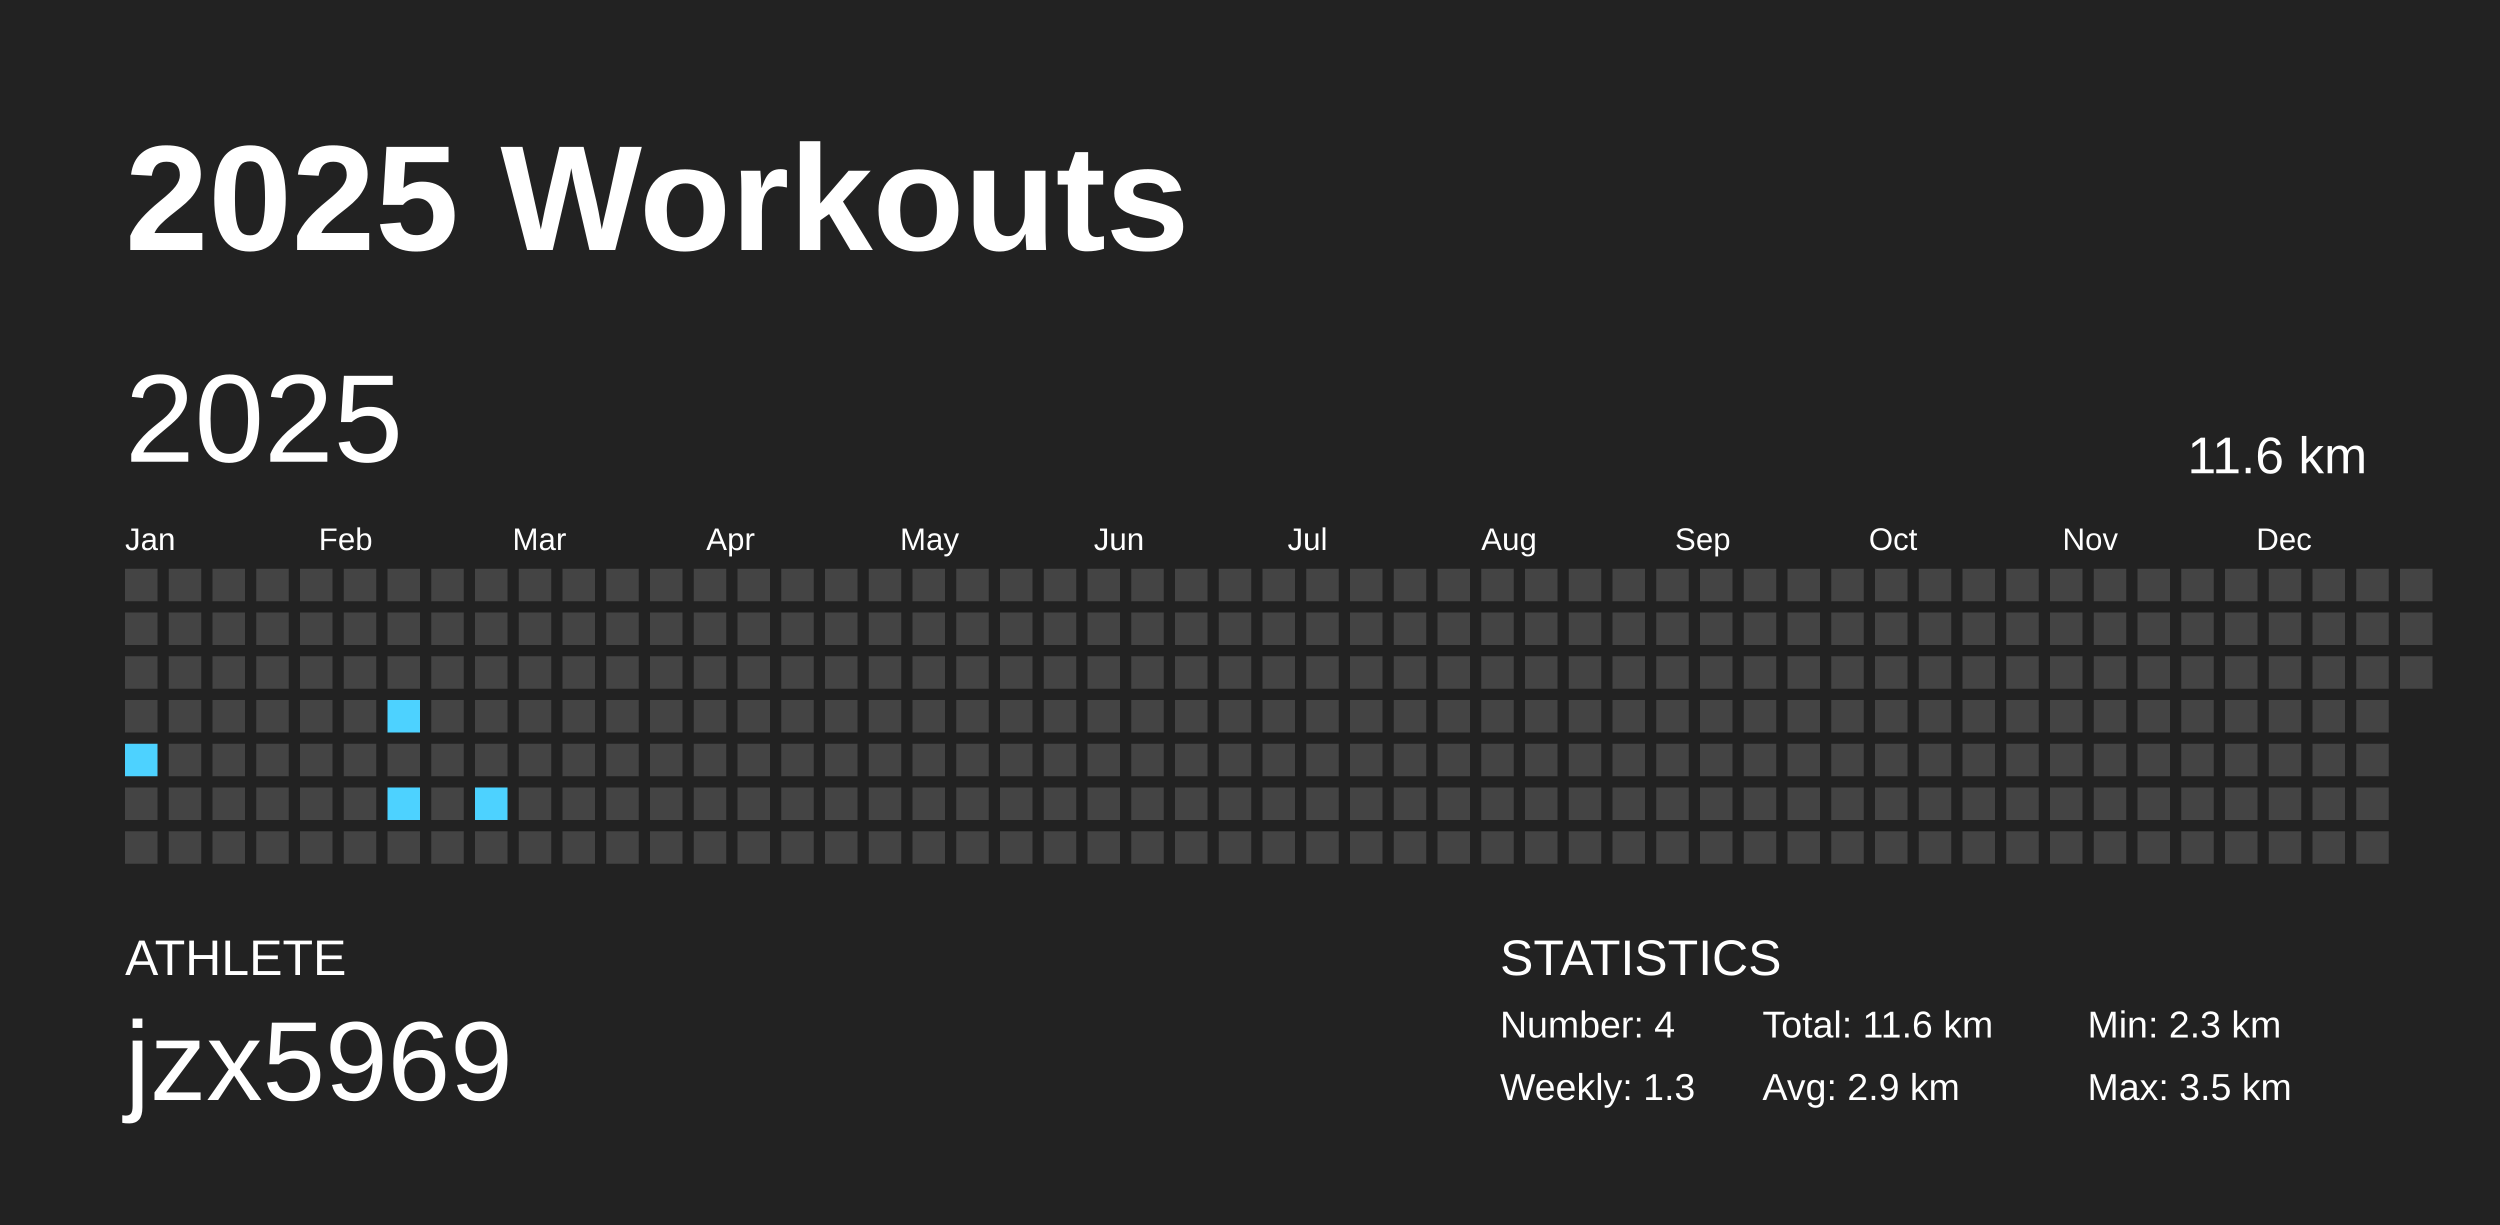
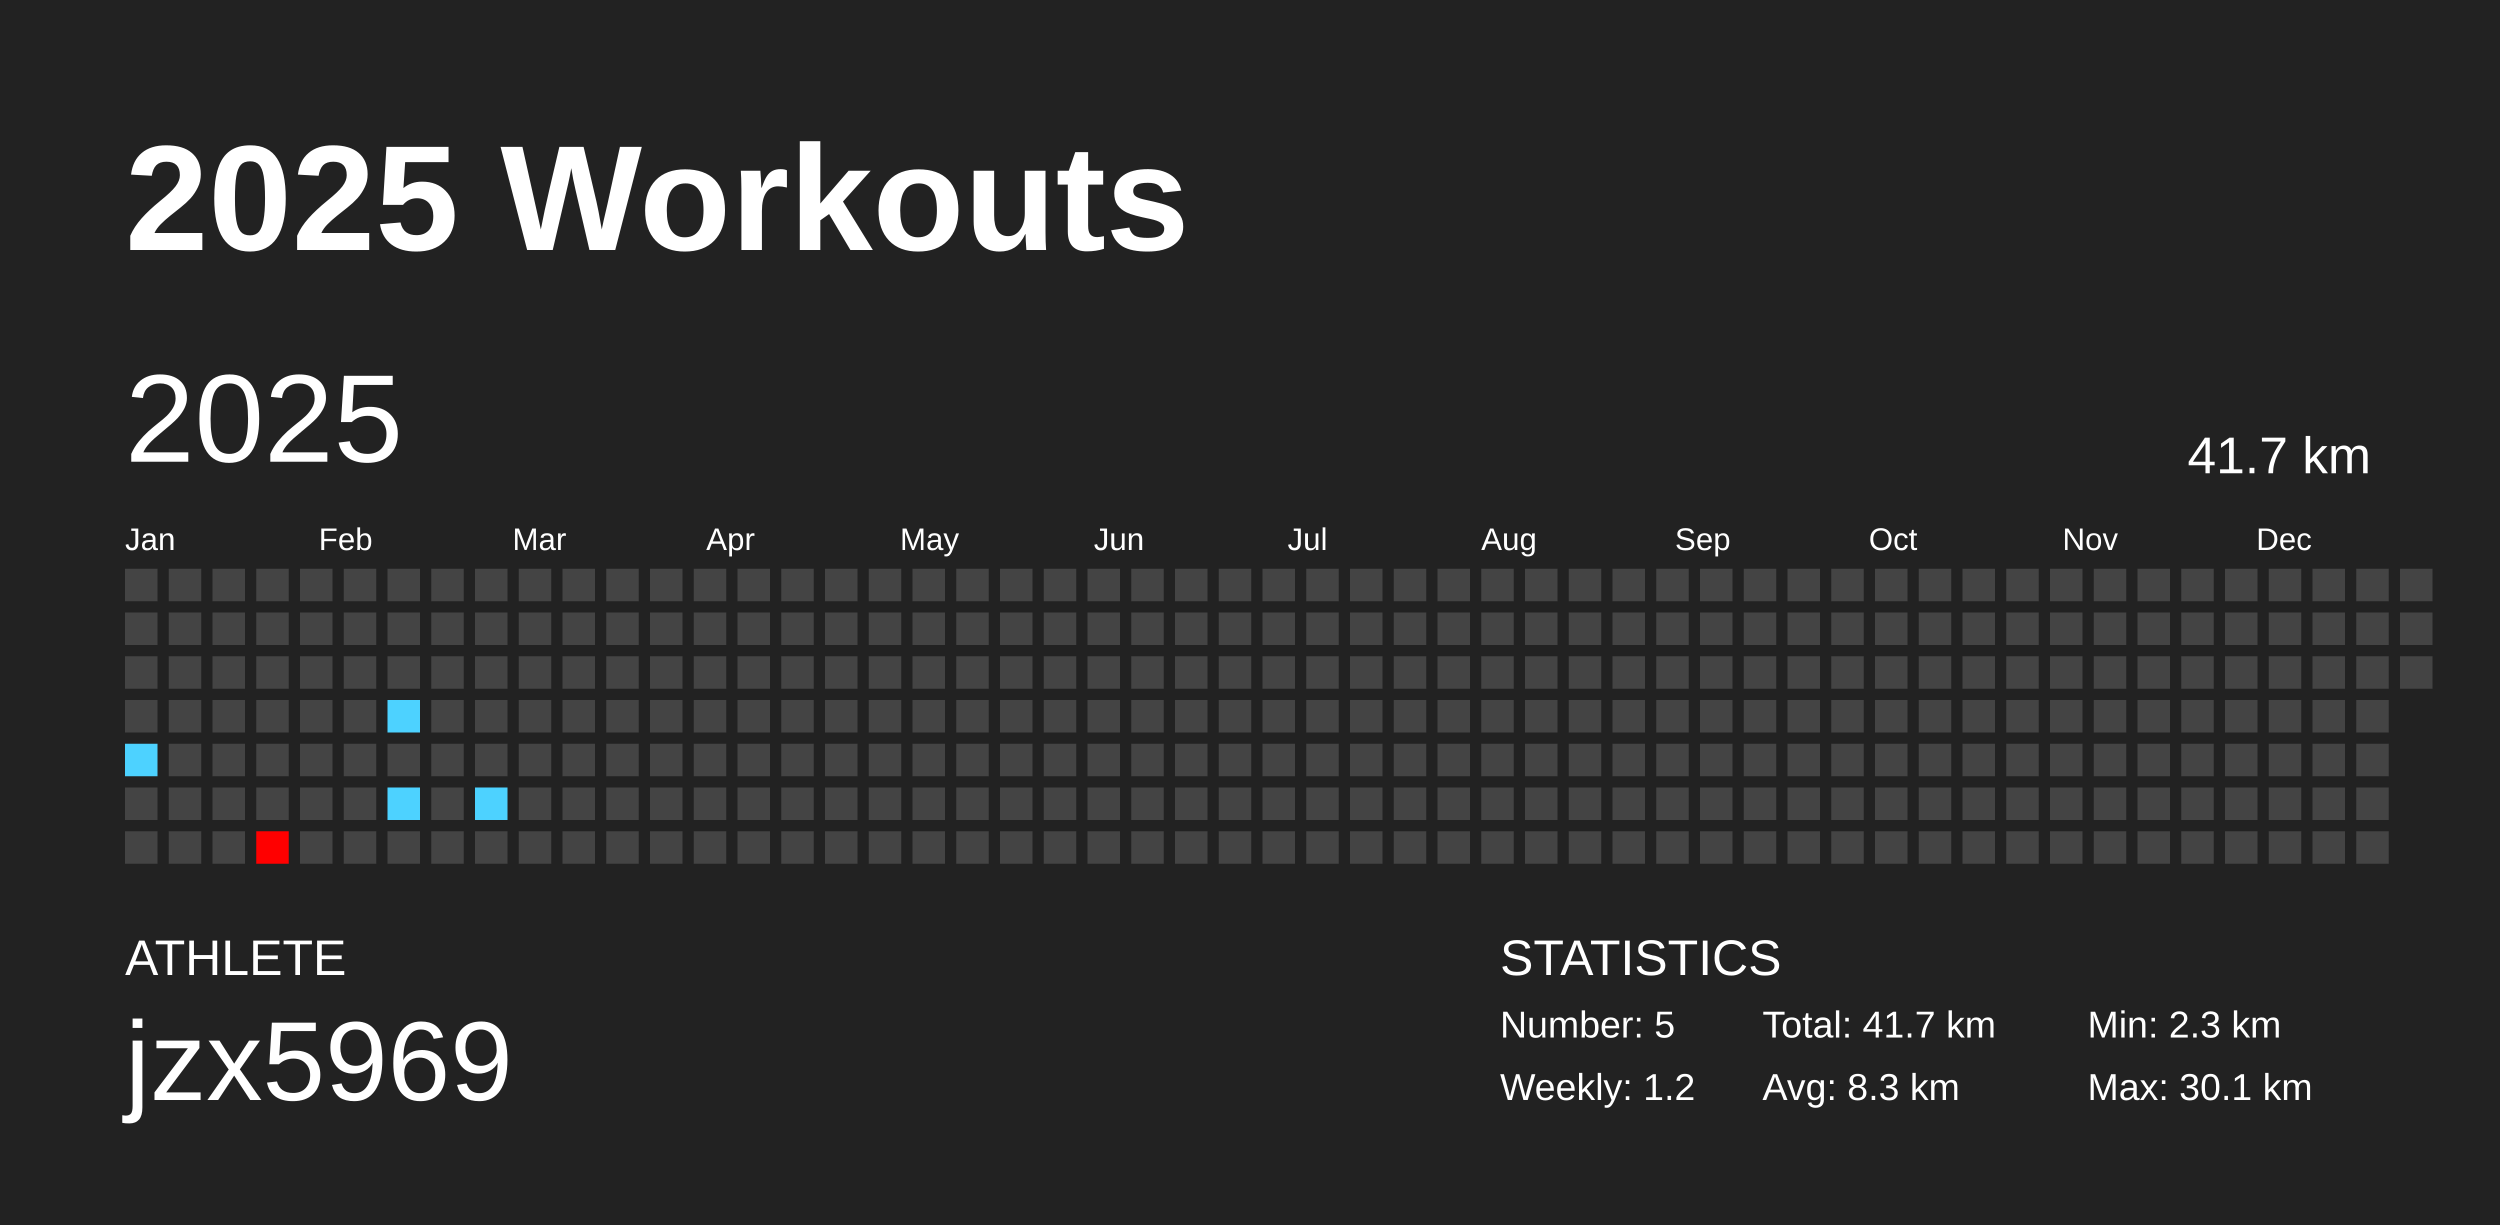
<svg xmlns="http://www.w3.org/2000/svg" baseProfile="full" height="98mm" version="1.1" viewBox="0,0,200,98" width="200mm">
  <defs />
  <rect fill="#222222" height="98" width="200" x="0" y="0" />
  <text fill="#FFFFFF" style="font-size:12px; font-family:Arial; font-weight:bold;" x="10" y="20">2025 Workouts</text>
  <text fill="#FFFFFF" style="font-size:4px; font-family:Arial" x="10" y="78">ATHLETE</text>
  <text fill="#FFFFFF" style="font-size:9px; font-family:Arial" x="10" y="88">jzx5969</text>
  <text fill="#FFFFFF" style="font-size:4px; font-family:Arial" x="120" y="78">STATISTICS</text>
-   <text fill="#FFFFFF" style="font-size:3px; font-family:Arial" x="120" y="83">Number: 4</text>
-   <text fill="#FFFFFF" style="font-size:3px; font-family:Arial" x="120" y="88">Weekly: 1.3</text>
-   <text fill="#FFFFFF" style="font-size:3px; font-family:Arial" x="141" y="83">Total: 11.6 km</text>
-   <text fill="#FFFFFF" style="font-size:3px; font-family:Arial" x="141" y="88">Avg: 2.9 km</text>
+   <text fill="#FFFFFF" style="font-size:3px; font-family:Arial" x="120" y="83">Number: 5</text>
+   <text fill="#FFFFFF" style="font-size:3px; font-family:Arial" x="120" y="88">Weekly: 1.2</text>
+   <text fill="#FFFFFF" style="font-size:3px; font-family:Arial" x="141" y="83">Total: 41.7 km</text>
+   <text fill="#FFFFFF" style="font-size:3px; font-family:Arial" x="141" y="88">Avg: 8.3 km</text>
  <text fill="#FFFFFF" style="font-size:3px; font-family:Arial" x="167" y="83">Min: 2.3 km</text>
-   <text fill="#FFFFFF" style="font-size:3px; font-family:Arial" x="167" y="88">Max: 3.5 km</text>
+   <text fill="#FFFFFF" style="font-size:3px; font-family:Arial" x="167" y="88">Max: 30.1 km</text>
  <text dominant-baseline="hanging" fill="#FFFFFF" style="font-size:10.0px; font-family:Arial;" x="10" y="30">2025</text>
-   <text dominant-baseline="hanging" fill="#FFFFFF" style="font-size:4.125px; font-family:Arial;" x="175" y="35">11.6 km</text>
+   <text dominant-baseline="hanging" fill="#FFFFFF" style="font-size:4.125px; font-family:Arial;" x="175" y="35">41.7 km</text>
  <text fill="#FFFFFF" style="font-size:2.5px; font-family:Arial" x="10.0" y="44">Jan</text>
  <text fill="#FFFFFF" style="font-size:2.5px; font-family:Arial" x="25.5" y="44">Feb</text>
  <text fill="#FFFFFF" style="font-size:2.5px; font-family:Arial" x="41.0" y="44">Mar</text>
  <text fill="#FFFFFF" style="font-size:2.5px; font-family:Arial" x="56.5" y="44">Apr</text>
  <text fill="#FFFFFF" style="font-size:2.5px; font-family:Arial" x="72.0" y="44">May</text>
  <text fill="#FFFFFF" style="font-size:2.5px; font-family:Arial" x="87.5" y="44">Jun</text>
  <text fill="#FFFFFF" style="font-size:2.5px; font-family:Arial" x="103.0" y="44">Jul</text>
  <text fill="#FFFFFF" style="font-size:2.5px; font-family:Arial" x="118.5" y="44">Aug</text>
  <text fill="#FFFFFF" style="font-size:2.5px; font-family:Arial" x="134.0" y="44">Sep</text>
  <text fill="#FFFFFF" style="font-size:2.5px; font-family:Arial" x="149.5" y="44">Oct</text>
  <text fill="#FFFFFF" style="font-size:2.5px; font-family:Arial" x="165.0" y="44">Nov</text>
  <text fill="#FFFFFF" style="font-size:2.5px; font-family:Arial" x="180.5" y="44">Dec</text>
  <rect fill="#444444" height="2.6" width="2.6" x="10.0" y="45.5" />
  <rect fill="#444444" height="2.6" width="2.6" x="10.0" y="49.0" />
  <rect fill="#444444" height="2.6" width="2.6" x="10.0" y="52.5" />
  <rect fill="#444444" height="2.6" width="2.6" x="10.0" y="56.0" />
  <rect fill="#4dd2ff" height="2.6" width="2.6" x="10.0" y="59.5" />
  <rect fill="#444444" height="2.6" width="2.6" x="10.0" y="63.0" />
  <rect fill="#444444" height="2.6" width="2.6" x="10.0" y="66.5" />
  <rect fill="#444444" height="2.6" width="2.6" x="13.5" y="45.5" />
  <rect fill="#444444" height="2.6" width="2.6" x="13.5" y="49.0" />
  <rect fill="#444444" height="2.6" width="2.6" x="13.5" y="52.5" />
  <rect fill="#444444" height="2.6" width="2.6" x="13.5" y="56.0" />
  <rect fill="#444444" height="2.6" width="2.6" x="13.5" y="59.5" />
  <rect fill="#444444" height="2.6" width="2.6" x="13.5" y="63.0" />
  <rect fill="#444444" height="2.6" width="2.6" x="13.5" y="66.5" />
  <rect fill="#444444" height="2.6" width="2.6" x="17.0" y="45.5" />
  <rect fill="#444444" height="2.6" width="2.6" x="17.0" y="49.0" />
  <rect fill="#444444" height="2.6" width="2.6" x="17.0" y="52.5" />
  <rect fill="#444444" height="2.6" width="2.6" x="17.0" y="56.0" />
  <rect fill="#444444" height="2.6" width="2.6" x="17.0" y="59.5" />
  <rect fill="#444444" height="2.6" width="2.6" x="17.0" y="63.0" />
  <rect fill="#444444" height="2.6" width="2.6" x="17.0" y="66.5" />
  <rect fill="#444444" height="2.6" width="2.6" x="20.5" y="45.5" />
  <rect fill="#444444" height="2.6" width="2.6" x="20.5" y="49.0" />
  <rect fill="#444444" height="2.6" width="2.6" x="20.5" y="52.5" />
  <rect fill="#444444" height="2.6" width="2.6" x="20.5" y="56.0" />
  <rect fill="#444444" height="2.6" width="2.6" x="20.5" y="59.5" />
  <rect fill="#444444" height="2.6" width="2.6" x="20.5" y="63.0" />
-   <rect fill="#444444" height="2.6" width="2.6" x="20.5" y="66.5" />
+   <rect fill="red" height="2.6" width="2.6" x="20.5" y="66.5" />
  <rect fill="#444444" height="2.6" width="2.6" x="24.0" y="45.5" />
  <rect fill="#444444" height="2.6" width="2.6" x="24.0" y="49.0" />
  <rect fill="#444444" height="2.6" width="2.6" x="24.0" y="52.5" />
  <rect fill="#444444" height="2.6" width="2.6" x="24.0" y="56.0" />
  <rect fill="#444444" height="2.6" width="2.6" x="24.0" y="59.5" />
  <rect fill="#444444" height="2.6" width="2.6" x="24.0" y="63.0" />
  <rect fill="#444444" height="2.6" width="2.6" x="24.0" y="66.5" />
  <rect fill="#444444" height="2.6" width="2.6" x="27.5" y="45.5" />
  <rect fill="#444444" height="2.6" width="2.6" x="27.5" y="49.0" />
  <rect fill="#444444" height="2.6" width="2.6" x="27.5" y="52.5" />
  <rect fill="#444444" height="2.6" width="2.6" x="27.5" y="56.0" />
  <rect fill="#444444" height="2.6" width="2.6" x="27.5" y="59.5" />
  <rect fill="#444444" height="2.6" width="2.6" x="27.5" y="63.0" />
  <rect fill="#444444" height="2.6" width="2.6" x="27.5" y="66.5" />
  <rect fill="#444444" height="2.6" width="2.6" x="31.0" y="45.5" />
  <rect fill="#444444" height="2.6" width="2.6" x="31.0" y="49.0" />
  <rect fill="#444444" height="2.6" width="2.6" x="31.0" y="52.5" />
  <rect fill="#4dd2ff" height="2.6" width="2.6" x="31.0" y="56.0" />
  <rect fill="#444444" height="2.6" width="2.6" x="31.0" y="59.5" />
  <rect fill="#4dd2ff" height="2.6" width="2.6" x="31.0" y="63.0" />
  <rect fill="#444444" height="2.6" width="2.6" x="31.0" y="66.5" />
  <rect fill="#444444" height="2.6" width="2.6" x="34.5" y="45.5" />
  <rect fill="#444444" height="2.6" width="2.6" x="34.5" y="49.0" />
  <rect fill="#444444" height="2.6" width="2.6" x="34.5" y="52.5" />
  <rect fill="#444444" height="2.6" width="2.6" x="34.5" y="56.0" />
  <rect fill="#444444" height="2.6" width="2.6" x="34.5" y="59.5" />
  <rect fill="#444444" height="2.6" width="2.6" x="34.5" y="63.0" />
  <rect fill="#444444" height="2.6" width="2.6" x="34.5" y="66.5" />
  <rect fill="#444444" height="2.6" width="2.6" x="38.0" y="45.5" />
  <rect fill="#444444" height="2.6" width="2.6" x="38.0" y="49.0" />
  <rect fill="#444444" height="2.6" width="2.6" x="38.0" y="52.5" />
  <rect fill="#444444" height="2.6" width="2.6" x="38.0" y="56.0" />
  <rect fill="#444444" height="2.6" width="2.6" x="38.0" y="59.5" />
  <rect fill="#4dd2ff" height="2.6" width="2.6" x="38.0" y="63.0" />
  <rect fill="#444444" height="2.6" width="2.6" x="38.0" y="66.5" />
  <rect fill="#444444" height="2.6" width="2.6" x="41.5" y="45.5" />
  <rect fill="#444444" height="2.6" width="2.6" x="41.5" y="49.0" />
  <rect fill="#444444" height="2.6" width="2.6" x="41.5" y="52.5" />
  <rect fill="#444444" height="2.6" width="2.6" x="41.5" y="56.0" />
  <rect fill="#444444" height="2.6" width="2.6" x="41.5" y="59.5" />
  <rect fill="#444444" height="2.6" width="2.6" x="41.5" y="63.0" />
  <rect fill="#444444" height="2.6" width="2.6" x="41.5" y="66.5" />
  <rect fill="#444444" height="2.6" width="2.6" x="45.0" y="45.5" />
  <rect fill="#444444" height="2.6" width="2.6" x="45.0" y="49.0" />
  <rect fill="#444444" height="2.6" width="2.6" x="45.0" y="52.5" />
  <rect fill="#444444" height="2.6" width="2.6" x="45.0" y="56.0" />
  <rect fill="#444444" height="2.6" width="2.6" x="45.0" y="59.5" />
  <rect fill="#444444" height="2.6" width="2.6" x="45.0" y="63.0" />
  <rect fill="#444444" height="2.6" width="2.6" x="45.0" y="66.5" />
  <rect fill="#444444" height="2.6" width="2.6" x="48.5" y="45.5" />
  <rect fill="#444444" height="2.6" width="2.6" x="48.5" y="49.0" />
  <rect fill="#444444" height="2.6" width="2.6" x="48.5" y="52.5" />
  <rect fill="#444444" height="2.6" width="2.6" x="48.5" y="56.0" />
  <rect fill="#444444" height="2.6" width="2.6" x="48.5" y="59.5" />
  <rect fill="#444444" height="2.6" width="2.6" x="48.5" y="63.0" />
  <rect fill="#444444" height="2.6" width="2.6" x="48.5" y="66.5" />
  <rect fill="#444444" height="2.6" width="2.6" x="52.0" y="45.5" />
  <rect fill="#444444" height="2.6" width="2.6" x="52.0" y="49.0" />
  <rect fill="#444444" height="2.6" width="2.6" x="52.0" y="52.5" />
  <rect fill="#444444" height="2.6" width="2.6" x="52.0" y="56.0" />
  <rect fill="#444444" height="2.6" width="2.6" x="52.0" y="59.5" />
  <rect fill="#444444" height="2.6" width="2.6" x="52.0" y="63.0" />
  <rect fill="#444444" height="2.6" width="2.6" x="52.0" y="66.5" />
  <rect fill="#444444" height="2.6" width="2.6" x="55.5" y="45.5" />
  <rect fill="#444444" height="2.6" width="2.6" x="55.5" y="49.0" />
  <rect fill="#444444" height="2.6" width="2.6" x="55.5" y="52.5" />
  <rect fill="#444444" height="2.6" width="2.6" x="55.5" y="56.0" />
  <rect fill="#444444" height="2.6" width="2.6" x="55.5" y="59.5" />
  <rect fill="#444444" height="2.6" width="2.6" x="55.5" y="63.0" />
  <rect fill="#444444" height="2.6" width="2.6" x="55.5" y="66.5" />
  <rect fill="#444444" height="2.6" width="2.6" x="59.0" y="45.5" />
  <rect fill="#444444" height="2.6" width="2.6" x="59.0" y="49.0" />
  <rect fill="#444444" height="2.6" width="2.6" x="59.0" y="52.5" />
  <rect fill="#444444" height="2.6" width="2.6" x="59.0" y="56.0" />
  <rect fill="#444444" height="2.6" width="2.6" x="59.0" y="59.5" />
  <rect fill="#444444" height="2.6" width="2.6" x="59.0" y="63.0" />
  <rect fill="#444444" height="2.6" width="2.6" x="59.0" y="66.5" />
  <rect fill="#444444" height="2.6" width="2.6" x="62.5" y="45.5" />
  <rect fill="#444444" height="2.6" width="2.6" x="62.5" y="49.0" />
  <rect fill="#444444" height="2.6" width="2.6" x="62.5" y="52.5" />
  <rect fill="#444444" height="2.6" width="2.6" x="62.5" y="56.0" />
  <rect fill="#444444" height="2.6" width="2.6" x="62.5" y="59.5" />
  <rect fill="#444444" height="2.6" width="2.6" x="62.5" y="63.0" />
  <rect fill="#444444" height="2.6" width="2.6" x="62.5" y="66.5" />
  <rect fill="#444444" height="2.6" width="2.6" x="66.0" y="45.5" />
  <rect fill="#444444" height="2.6" width="2.6" x="66.0" y="49.0" />
  <rect fill="#444444" height="2.6" width="2.6" x="66.0" y="52.5" />
  <rect fill="#444444" height="2.6" width="2.6" x="66.0" y="56.0" />
  <rect fill="#444444" height="2.6" width="2.6" x="66.0" y="59.5" />
  <rect fill="#444444" height="2.6" width="2.6" x="66.0" y="63.0" />
  <rect fill="#444444" height="2.6" width="2.6" x="66.0" y="66.5" />
  <rect fill="#444444" height="2.6" width="2.6" x="69.5" y="45.5" />
  <rect fill="#444444" height="2.6" width="2.6" x="69.5" y="49.0" />
  <rect fill="#444444" height="2.6" width="2.6" x="69.5" y="52.5" />
  <rect fill="#444444" height="2.6" width="2.6" x="69.5" y="56.0" />
  <rect fill="#444444" height="2.6" width="2.6" x="69.5" y="59.5" />
  <rect fill="#444444" height="2.6" width="2.6" x="69.5" y="63.0" />
  <rect fill="#444444" height="2.6" width="2.6" x="69.5" y="66.5" />
  <rect fill="#444444" height="2.6" width="2.6" x="73.0" y="45.5" />
  <rect fill="#444444" height="2.6" width="2.6" x="73.0" y="49.0" />
  <rect fill="#444444" height="2.6" width="2.6" x="73.0" y="52.5" />
  <rect fill="#444444" height="2.6" width="2.6" x="73.0" y="56.0" />
  <rect fill="#444444" height="2.6" width="2.6" x="73.0" y="59.5" />
  <rect fill="#444444" height="2.6" width="2.6" x="73.0" y="63.0" />
  <rect fill="#444444" height="2.6" width="2.6" x="73.0" y="66.5" />
  <rect fill="#444444" height="2.6" width="2.6" x="76.5" y="45.5" />
  <rect fill="#444444" height="2.6" width="2.6" x="76.5" y="49.0" />
  <rect fill="#444444" height="2.6" width="2.6" x="76.5" y="52.5" />
  <rect fill="#444444" height="2.6" width="2.6" x="76.5" y="56.0" />
  <rect fill="#444444" height="2.6" width="2.6" x="76.5" y="59.5" />
  <rect fill="#444444" height="2.6" width="2.6" x="76.5" y="63.0" />
  <rect fill="#444444" height="2.6" width="2.6" x="76.5" y="66.5" />
  <rect fill="#444444" height="2.6" width="2.6" x="80.0" y="45.5" />
  <rect fill="#444444" height="2.6" width="2.6" x="80.0" y="49.0" />
  <rect fill="#444444" height="2.6" width="2.6" x="80.0" y="52.5" />
  <rect fill="#444444" height="2.6" width="2.6" x="80.0" y="56.0" />
  <rect fill="#444444" height="2.6" width="2.6" x="80.0" y="59.5" />
  <rect fill="#444444" height="2.6" width="2.6" x="80.0" y="63.0" />
  <rect fill="#444444" height="2.6" width="2.6" x="80.0" y="66.5" />
  <rect fill="#444444" height="2.6" width="2.6" x="83.5" y="45.5" />
  <rect fill="#444444" height="2.6" width="2.6" x="83.5" y="49.0" />
  <rect fill="#444444" height="2.6" width="2.6" x="83.5" y="52.5" />
  <rect fill="#444444" height="2.6" width="2.6" x="83.5" y="56.0" />
  <rect fill="#444444" height="2.6" width="2.6" x="83.5" y="59.5" />
  <rect fill="#444444" height="2.6" width="2.6" x="83.5" y="63.0" />
  <rect fill="#444444" height="2.6" width="2.6" x="83.5" y="66.5" />
  <rect fill="#444444" height="2.6" width="2.6" x="87.0" y="45.5" />
  <rect fill="#444444" height="2.6" width="2.6" x="87.0" y="49.0" />
  <rect fill="#444444" height="2.6" width="2.6" x="87.0" y="52.5" />
  <rect fill="#444444" height="2.6" width="2.6" x="87.0" y="56.0" />
  <rect fill="#444444" height="2.6" width="2.6" x="87.0" y="59.5" />
  <rect fill="#444444" height="2.6" width="2.6" x="87.0" y="63.0" />
  <rect fill="#444444" height="2.6" width="2.6" x="87.0" y="66.5" />
  <rect fill="#444444" height="2.6" width="2.6" x="90.5" y="45.5" />
  <rect fill="#444444" height="2.6" width="2.6" x="90.5" y="49.0" />
  <rect fill="#444444" height="2.6" width="2.6" x="90.5" y="52.5" />
  <rect fill="#444444" height="2.6" width="2.6" x="90.5" y="56.0" />
  <rect fill="#444444" height="2.6" width="2.6" x="90.5" y="59.5" />
  <rect fill="#444444" height="2.6" width="2.6" x="90.5" y="63.0" />
  <rect fill="#444444" height="2.6" width="2.6" x="90.5" y="66.5" />
  <rect fill="#444444" height="2.6" width="2.6" x="94.0" y="45.5" />
  <rect fill="#444444" height="2.6" width="2.6" x="94.0" y="49.0" />
  <rect fill="#444444" height="2.6" width="2.6" x="94.0" y="52.5" />
  <rect fill="#444444" height="2.6" width="2.6" x="94.0" y="56.0" />
  <rect fill="#444444" height="2.6" width="2.6" x="94.0" y="59.5" />
  <rect fill="#444444" height="2.6" width="2.6" x="94.0" y="63.0" />
  <rect fill="#444444" height="2.6" width="2.6" x="94.0" y="66.5" />
  <rect fill="#444444" height="2.6" width="2.6" x="97.5" y="45.5" />
  <rect fill="#444444" height="2.6" width="2.6" x="97.5" y="49.0" />
  <rect fill="#444444" height="2.6" width="2.6" x="97.5" y="52.5" />
  <rect fill="#444444" height="2.6" width="2.6" x="97.5" y="56.0" />
  <rect fill="#444444" height="2.6" width="2.6" x="97.5" y="59.5" />
  <rect fill="#444444" height="2.6" width="2.6" x="97.5" y="63.0" />
  <rect fill="#444444" height="2.6" width="2.6" x="97.5" y="66.5" />
  <rect fill="#444444" height="2.6" width="2.6" x="101.0" y="45.5" />
  <rect fill="#444444" height="2.6" width="2.6" x="101.0" y="49.0" />
  <rect fill="#444444" height="2.6" width="2.6" x="101.0" y="52.5" />
  <rect fill="#444444" height="2.6" width="2.6" x="101.0" y="56.0" />
  <rect fill="#444444" height="2.6" width="2.6" x="101.0" y="59.5" />
  <rect fill="#444444" height="2.6" width="2.6" x="101.0" y="63.0" />
  <rect fill="#444444" height="2.6" width="2.6" x="101.0" y="66.5" />
  <rect fill="#444444" height="2.6" width="2.6" x="104.5" y="45.5" />
  <rect fill="#444444" height="2.6" width="2.6" x="104.5" y="49.0" />
  <rect fill="#444444" height="2.6" width="2.6" x="104.5" y="52.5" />
  <rect fill="#444444" height="2.6" width="2.6" x="104.5" y="56.0" />
  <rect fill="#444444" height="2.6" width="2.6" x="104.5" y="59.5" />
  <rect fill="#444444" height="2.6" width="2.6" x="104.5" y="63.0" />
  <rect fill="#444444" height="2.6" width="2.6" x="104.5" y="66.5" />
  <rect fill="#444444" height="2.6" width="2.6" x="108.0" y="45.5" />
  <rect fill="#444444" height="2.6" width="2.6" x="108.0" y="49.0" />
  <rect fill="#444444" height="2.6" width="2.6" x="108.0" y="52.5" />
  <rect fill="#444444" height="2.6" width="2.6" x="108.0" y="56.0" />
  <rect fill="#444444" height="2.6" width="2.6" x="108.0" y="59.5" />
  <rect fill="#444444" height="2.6" width="2.6" x="108.0" y="63.0" />
  <rect fill="#444444" height="2.6" width="2.6" x="108.0" y="66.5" />
  <rect fill="#444444" height="2.6" width="2.6" x="111.5" y="45.5" />
  <rect fill="#444444" height="2.6" width="2.6" x="111.5" y="49.0" />
  <rect fill="#444444" height="2.6" width="2.6" x="111.5" y="52.5" />
  <rect fill="#444444" height="2.6" width="2.6" x="111.5" y="56.0" />
  <rect fill="#444444" height="2.6" width="2.6" x="111.5" y="59.5" />
  <rect fill="#444444" height="2.6" width="2.6" x="111.5" y="63.0" />
  <rect fill="#444444" height="2.6" width="2.6" x="111.5" y="66.5" />
  <rect fill="#444444" height="2.6" width="2.6" x="115.0" y="45.5" />
  <rect fill="#444444" height="2.6" width="2.6" x="115.0" y="49.0" />
  <rect fill="#444444" height="2.6" width="2.6" x="115.0" y="52.5" />
  <rect fill="#444444" height="2.6" width="2.6" x="115.0" y="56.0" />
  <rect fill="#444444" height="2.6" width="2.6" x="115.0" y="59.5" />
  <rect fill="#444444" height="2.6" width="2.6" x="115.0" y="63.0" />
  <rect fill="#444444" height="2.6" width="2.6" x="115.0" y="66.5" />
  <rect fill="#444444" height="2.6" width="2.6" x="118.5" y="45.5" />
  <rect fill="#444444" height="2.6" width="2.6" x="118.5" y="49.0" />
  <rect fill="#444444" height="2.6" width="2.6" x="118.5" y="52.5" />
  <rect fill="#444444" height="2.6" width="2.6" x="118.5" y="56.0" />
  <rect fill="#444444" height="2.6" width="2.6" x="118.5" y="59.5" />
  <rect fill="#444444" height="2.6" width="2.6" x="118.5" y="63.0" />
  <rect fill="#444444" height="2.6" width="2.6" x="118.5" y="66.5" />
  <rect fill="#444444" height="2.6" width="2.6" x="122.0" y="45.5" />
  <rect fill="#444444" height="2.6" width="2.6" x="122.0" y="49.0" />
  <rect fill="#444444" height="2.6" width="2.6" x="122.0" y="52.5" />
  <rect fill="#444444" height="2.6" width="2.6" x="122.0" y="56.0" />
  <rect fill="#444444" height="2.6" width="2.6" x="122.0" y="59.5" />
  <rect fill="#444444" height="2.6" width="2.6" x="122.0" y="63.0" />
  <rect fill="#444444" height="2.6" width="2.6" x="122.0" y="66.5" />
  <rect fill="#444444" height="2.6" width="2.6" x="125.5" y="45.5" />
  <rect fill="#444444" height="2.6" width="2.6" x="125.5" y="49.0" />
  <rect fill="#444444" height="2.6" width="2.6" x="125.5" y="52.5" />
  <rect fill="#444444" height="2.6" width="2.6" x="125.5" y="56.0" />
  <rect fill="#444444" height="2.6" width="2.6" x="125.5" y="59.5" />
  <rect fill="#444444" height="2.6" width="2.6" x="125.5" y="63.0" />
  <rect fill="#444444" height="2.6" width="2.6" x="125.5" y="66.5" />
  <rect fill="#444444" height="2.6" width="2.6" x="129.0" y="45.5" />
  <rect fill="#444444" height="2.6" width="2.6" x="129.0" y="49.0" />
  <rect fill="#444444" height="2.6" width="2.6" x="129.0" y="52.5" />
  <rect fill="#444444" height="2.6" width="2.6" x="129.0" y="56.0" />
  <rect fill="#444444" height="2.6" width="2.6" x="129.0" y="59.5" />
  <rect fill="#444444" height="2.6" width="2.6" x="129.0" y="63.0" />
  <rect fill="#444444" height="2.6" width="2.6" x="129.0" y="66.5" />
  <rect fill="#444444" height="2.6" width="2.6" x="132.5" y="45.5" />
  <rect fill="#444444" height="2.6" width="2.6" x="132.5" y="49.0" />
  <rect fill="#444444" height="2.6" width="2.6" x="132.5" y="52.5" />
  <rect fill="#444444" height="2.6" width="2.6" x="132.5" y="56.0" />
  <rect fill="#444444" height="2.6" width="2.6" x="132.5" y="59.5" />
  <rect fill="#444444" height="2.6" width="2.6" x="132.5" y="63.0" />
  <rect fill="#444444" height="2.6" width="2.6" x="132.5" y="66.5" />
  <rect fill="#444444" height="2.6" width="2.6" x="136.0" y="45.5" />
  <rect fill="#444444" height="2.6" width="2.6" x="136.0" y="49.0" />
  <rect fill="#444444" height="2.6" width="2.6" x="136.0" y="52.5" />
  <rect fill="#444444" height="2.6" width="2.6" x="136.0" y="56.0" />
  <rect fill="#444444" height="2.6" width="2.6" x="136.0" y="59.5" />
  <rect fill="#444444" height="2.6" width="2.6" x="136.0" y="63.0" />
  <rect fill="#444444" height="2.6" width="2.6" x="136.0" y="66.5" />
  <rect fill="#444444" height="2.6" width="2.6" x="139.5" y="45.5" />
  <rect fill="#444444" height="2.6" width="2.6" x="139.5" y="49.0" />
  <rect fill="#444444" height="2.6" width="2.6" x="139.5" y="52.5" />
  <rect fill="#444444" height="2.6" width="2.6" x="139.5" y="56.0" />
  <rect fill="#444444" height="2.6" width="2.6" x="139.5" y="59.5" />
  <rect fill="#444444" height="2.6" width="2.6" x="139.5" y="63.0" />
  <rect fill="#444444" height="2.6" width="2.6" x="139.5" y="66.5" />
  <rect fill="#444444" height="2.6" width="2.6" x="143.0" y="45.5" />
  <rect fill="#444444" height="2.6" width="2.6" x="143.0" y="49.0" />
  <rect fill="#444444" height="2.6" width="2.6" x="143.0" y="52.5" />
  <rect fill="#444444" height="2.6" width="2.6" x="143.0" y="56.0" />
  <rect fill="#444444" height="2.6" width="2.6" x="143.0" y="59.5" />
  <rect fill="#444444" height="2.6" width="2.6" x="143.0" y="63.0" />
  <rect fill="#444444" height="2.6" width="2.6" x="143.0" y="66.5" />
  <rect fill="#444444" height="2.6" width="2.6" x="146.5" y="45.5" />
  <rect fill="#444444" height="2.6" width="2.6" x="146.5" y="49.0" />
  <rect fill="#444444" height="2.6" width="2.6" x="146.5" y="52.5" />
  <rect fill="#444444" height="2.6" width="2.6" x="146.5" y="56.0" />
  <rect fill="#444444" height="2.6" width="2.6" x="146.5" y="59.5" />
  <rect fill="#444444" height="2.6" width="2.6" x="146.5" y="63.0" />
  <rect fill="#444444" height="2.6" width="2.6" x="146.5" y="66.5" />
  <rect fill="#444444" height="2.6" width="2.6" x="150.0" y="45.5" />
  <rect fill="#444444" height="2.6" width="2.6" x="150.0" y="49.0" />
  <rect fill="#444444" height="2.6" width="2.6" x="150.0" y="52.5" />
  <rect fill="#444444" height="2.6" width="2.6" x="150.0" y="56.0" />
  <rect fill="#444444" height="2.6" width="2.6" x="150.0" y="59.5" />
  <rect fill="#444444" height="2.6" width="2.6" x="150.0" y="63.0" />
  <rect fill="#444444" height="2.6" width="2.6" x="150.0" y="66.5" />
  <rect fill="#444444" height="2.6" width="2.6" x="153.5" y="45.5" />
  <rect fill="#444444" height="2.6" width="2.6" x="153.5" y="49.0" />
  <rect fill="#444444" height="2.6" width="2.6" x="153.5" y="52.5" />
  <rect fill="#444444" height="2.6" width="2.6" x="153.5" y="56.0" />
  <rect fill="#444444" height="2.6" width="2.6" x="153.5" y="59.5" />
  <rect fill="#444444" height="2.6" width="2.6" x="153.5" y="63.0" />
  <rect fill="#444444" height="2.6" width="2.6" x="153.5" y="66.5" />
  <rect fill="#444444" height="2.6" width="2.6" x="157.0" y="45.5" />
  <rect fill="#444444" height="2.6" width="2.6" x="157.0" y="49.0" />
  <rect fill="#444444" height="2.6" width="2.6" x="157.0" y="52.5" />
  <rect fill="#444444" height="2.6" width="2.6" x="157.0" y="56.0" />
  <rect fill="#444444" height="2.6" width="2.6" x="157.0" y="59.5" />
  <rect fill="#444444" height="2.6" width="2.6" x="157.0" y="63.0" />
  <rect fill="#444444" height="2.6" width="2.6" x="157.0" y="66.5" />
  <rect fill="#444444" height="2.6" width="2.6" x="160.5" y="45.5" />
  <rect fill="#444444" height="2.6" width="2.6" x="160.5" y="49.0" />
  <rect fill="#444444" height="2.6" width="2.6" x="160.5" y="52.5" />
  <rect fill="#444444" height="2.6" width="2.6" x="160.5" y="56.0" />
  <rect fill="#444444" height="2.6" width="2.6" x="160.5" y="59.5" />
  <rect fill="#444444" height="2.6" width="2.6" x="160.5" y="63.0" />
  <rect fill="#444444" height="2.6" width="2.6" x="160.5" y="66.5" />
  <rect fill="#444444" height="2.6" width="2.6" x="164.0" y="45.5" />
  <rect fill="#444444" height="2.6" width="2.6" x="164.0" y="49.0" />
  <rect fill="#444444" height="2.6" width="2.6" x="164.0" y="52.5" />
  <rect fill="#444444" height="2.6" width="2.6" x="164.0" y="56.0" />
  <rect fill="#444444" height="2.6" width="2.6" x="164.0" y="59.5" />
  <rect fill="#444444" height="2.6" width="2.6" x="164.0" y="63.0" />
  <rect fill="#444444" height="2.6" width="2.6" x="164.0" y="66.5" />
  <rect fill="#444444" height="2.6" width="2.6" x="167.5" y="45.5" />
  <rect fill="#444444" height="2.6" width="2.6" x="167.5" y="49.0" />
  <rect fill="#444444" height="2.6" width="2.6" x="167.5" y="52.5" />
  <rect fill="#444444" height="2.6" width="2.6" x="167.5" y="56.0" />
  <rect fill="#444444" height="2.6" width="2.6" x="167.5" y="59.5" />
  <rect fill="#444444" height="2.6" width="2.6" x="167.5" y="63.0" />
  <rect fill="#444444" height="2.6" width="2.6" x="167.5" y="66.5" />
  <rect fill="#444444" height="2.6" width="2.6" x="171.0" y="45.5" />
  <rect fill="#444444" height="2.6" width="2.6" x="171.0" y="49.0" />
  <rect fill="#444444" height="2.6" width="2.6" x="171.0" y="52.5" />
  <rect fill="#444444" height="2.6" width="2.6" x="171.0" y="56.0" />
  <rect fill="#444444" height="2.6" width="2.6" x="171.0" y="59.5" />
  <rect fill="#444444" height="2.6" width="2.6" x="171.0" y="63.0" />
  <rect fill="#444444" height="2.6" width="2.6" x="171.0" y="66.5" />
  <rect fill="#444444" height="2.6" width="2.6" x="174.5" y="45.5" />
  <rect fill="#444444" height="2.6" width="2.6" x="174.5" y="49.0" />
  <rect fill="#444444" height="2.6" width="2.6" x="174.5" y="52.5" />
  <rect fill="#444444" height="2.6" width="2.6" x="174.5" y="56.0" />
  <rect fill="#444444" height="2.6" width="2.6" x="174.5" y="59.5" />
  <rect fill="#444444" height="2.6" width="2.6" x="174.5" y="63.0" />
  <rect fill="#444444" height="2.6" width="2.6" x="174.5" y="66.5" />
  <rect fill="#444444" height="2.6" width="2.6" x="178.0" y="45.5" />
  <rect fill="#444444" height="2.6" width="2.6" x="178.0" y="49.0" />
  <rect fill="#444444" height="2.6" width="2.6" x="178.0" y="52.5" />
  <rect fill="#444444" height="2.6" width="2.6" x="178.0" y="56.0" />
  <rect fill="#444444" height="2.6" width="2.6" x="178.0" y="59.5" />
  <rect fill="#444444" height="2.6" width="2.6" x="178.0" y="63.0" />
  <rect fill="#444444" height="2.6" width="2.6" x="178.0" y="66.5" />
  <rect fill="#444444" height="2.6" width="2.6" x="181.5" y="45.5" />
  <rect fill="#444444" height="2.6" width="2.6" x="181.5" y="49.0" />
  <rect fill="#444444" height="2.6" width="2.6" x="181.5" y="52.5" />
  <rect fill="#444444" height="2.6" width="2.6" x="181.5" y="56.0" />
  <rect fill="#444444" height="2.6" width="2.6" x="181.5" y="59.5" />
  <rect fill="#444444" height="2.6" width="2.6" x="181.5" y="63.0" />
  <rect fill="#444444" height="2.6" width="2.6" x="181.5" y="66.5" />
  <rect fill="#444444" height="2.6" width="2.6" x="185.0" y="45.5" />
  <rect fill="#444444" height="2.6" width="2.6" x="185.0" y="49.0" />
  <rect fill="#444444" height="2.6" width="2.6" x="185.0" y="52.5" />
  <rect fill="#444444" height="2.6" width="2.6" x="185.0" y="56.0" />
  <rect fill="#444444" height="2.6" width="2.6" x="185.0" y="59.5" />
  <rect fill="#444444" height="2.6" width="2.6" x="185.0" y="63.0" />
  <rect fill="#444444" height="2.6" width="2.6" x="185.0" y="66.5" />
  <rect fill="#444444" height="2.6" width="2.6" x="188.5" y="45.5" />
  <rect fill="#444444" height="2.6" width="2.6" x="188.5" y="49.0" />
  <rect fill="#444444" height="2.6" width="2.6" x="188.5" y="52.5" />
  <rect fill="#444444" height="2.6" width="2.6" x="188.5" y="56.0" />
  <rect fill="#444444" height="2.6" width="2.6" x="188.5" y="59.5" />
  <rect fill="#444444" height="2.6" width="2.6" x="188.5" y="63.0" />
  <rect fill="#444444" height="2.6" width="2.6" x="188.5" y="66.5" />
  <rect fill="#444444" height="2.6" width="2.6" x="192.0" y="45.5" />
  <rect fill="#444444" height="2.6" width="2.6" x="192.0" y="49.0" />
  <rect fill="#444444" height="2.6" width="2.6" x="192.0" y="52.5" />
</svg>
